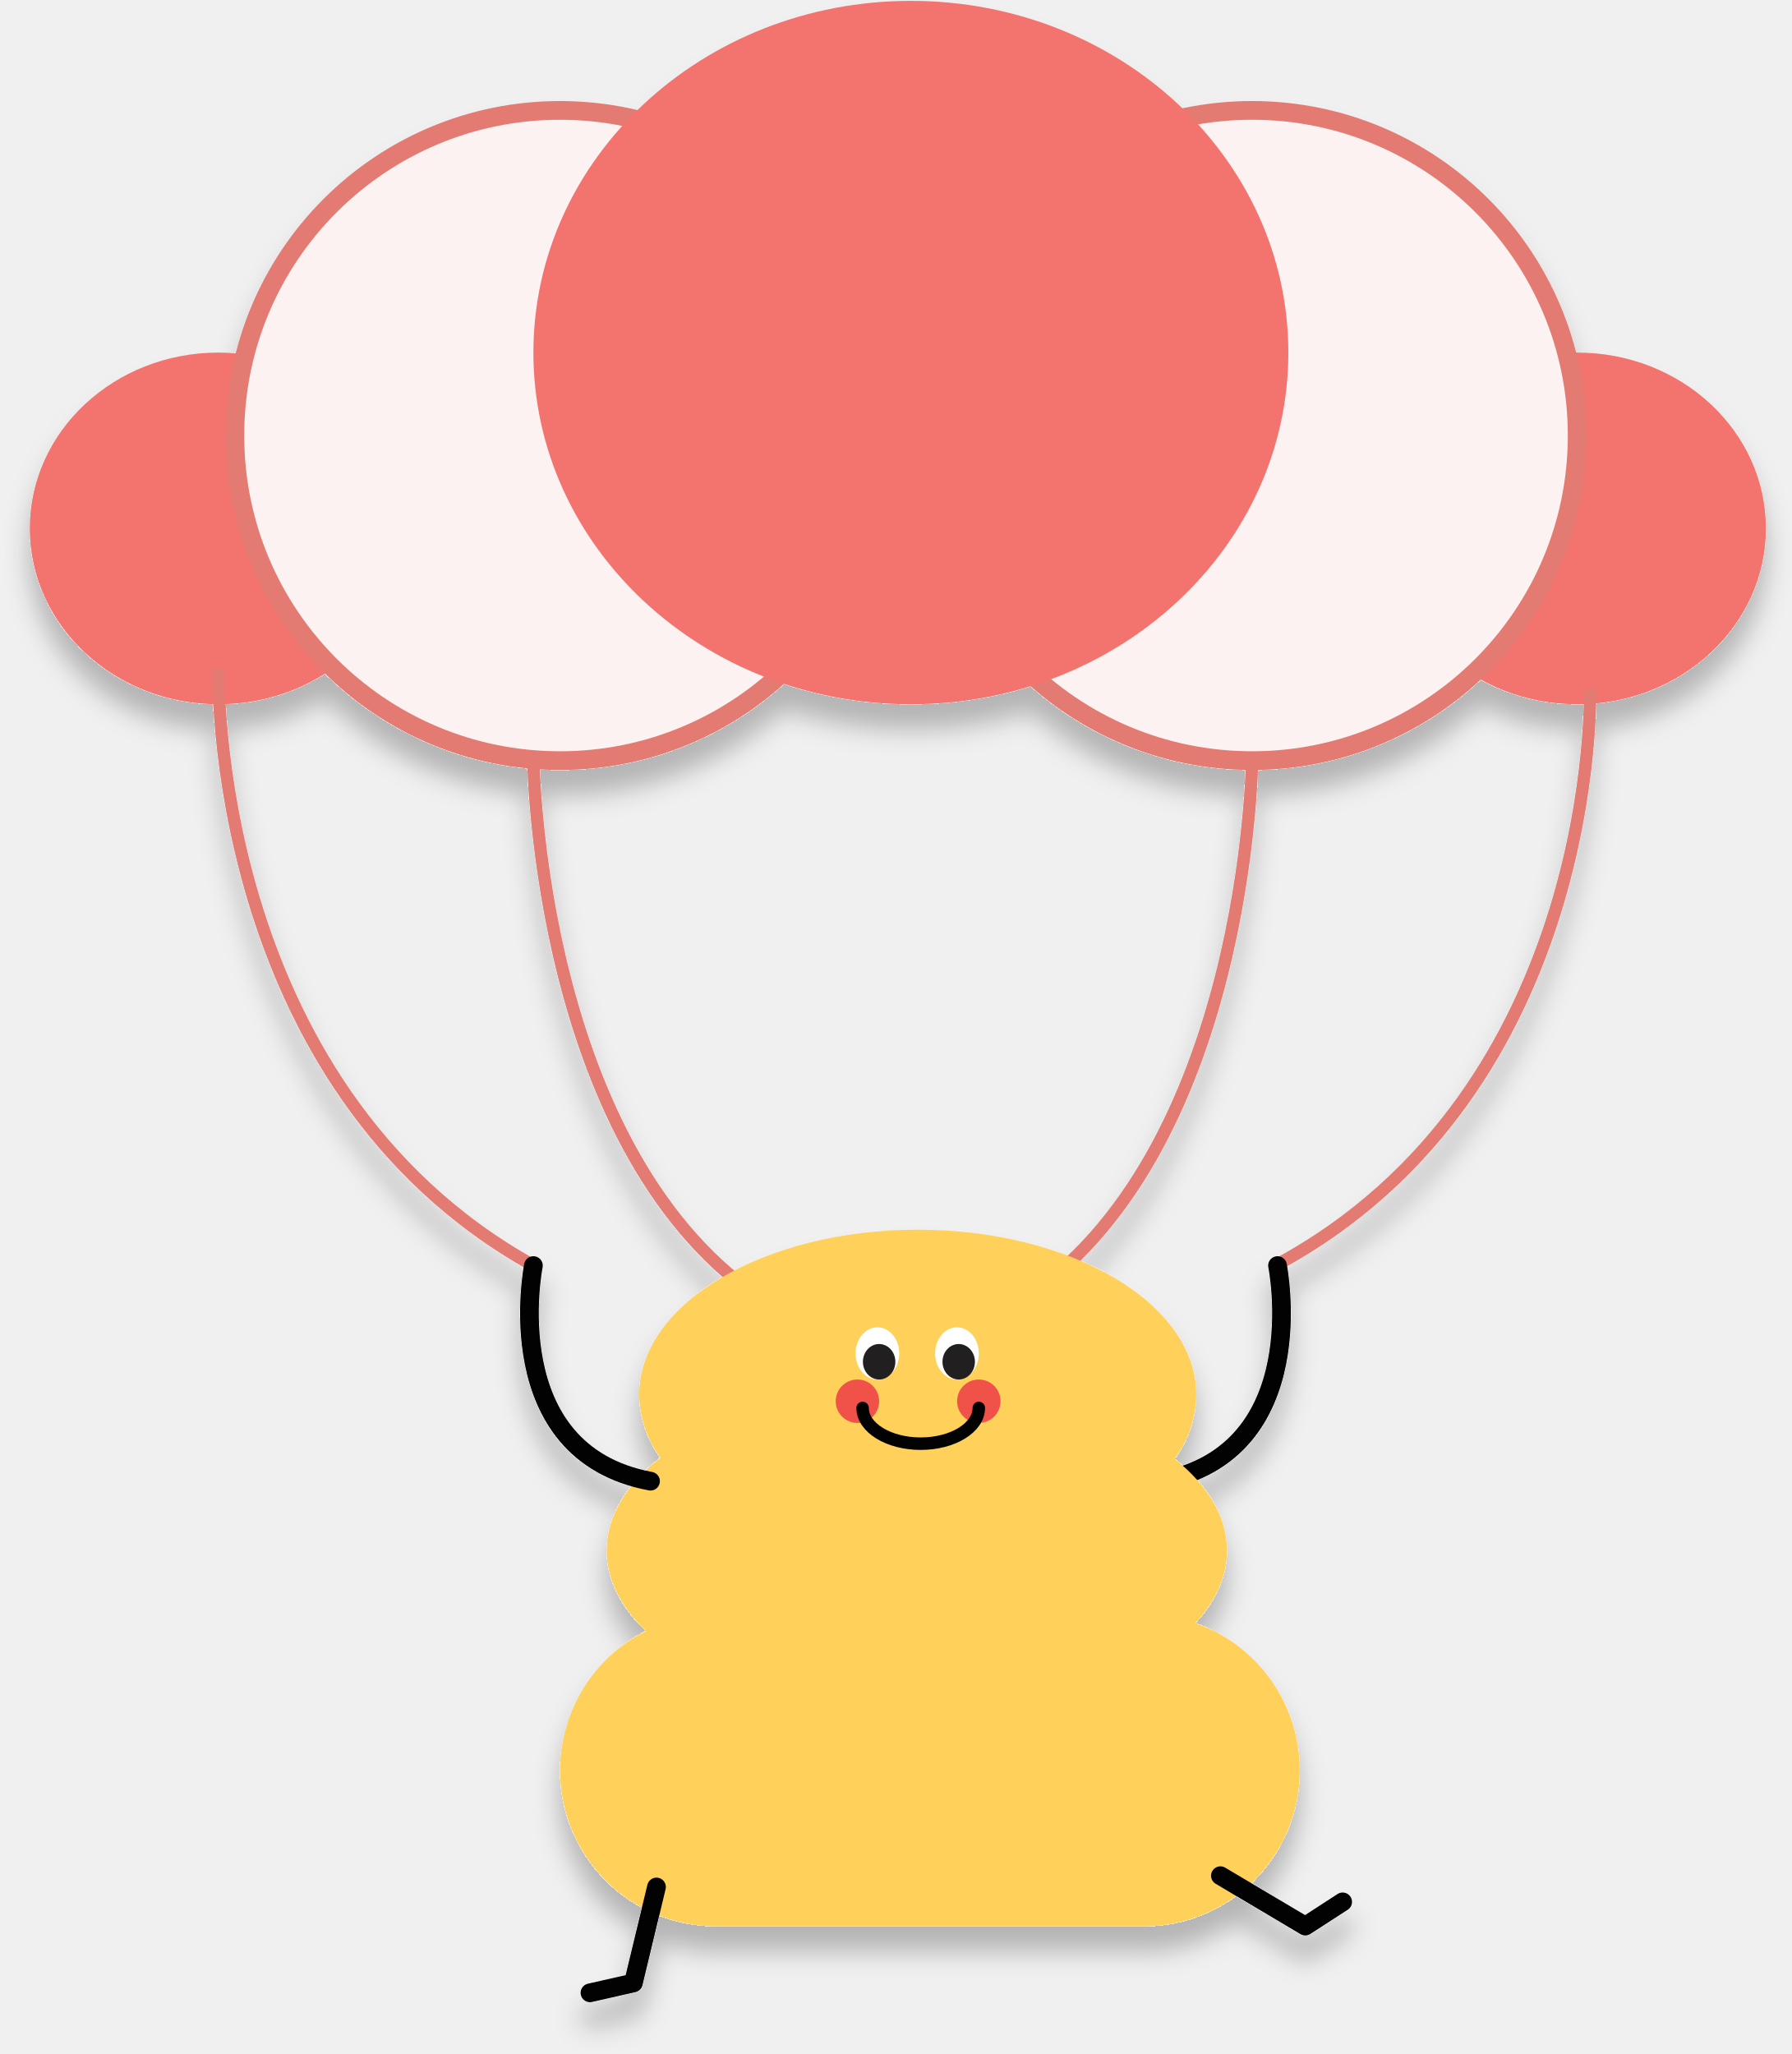
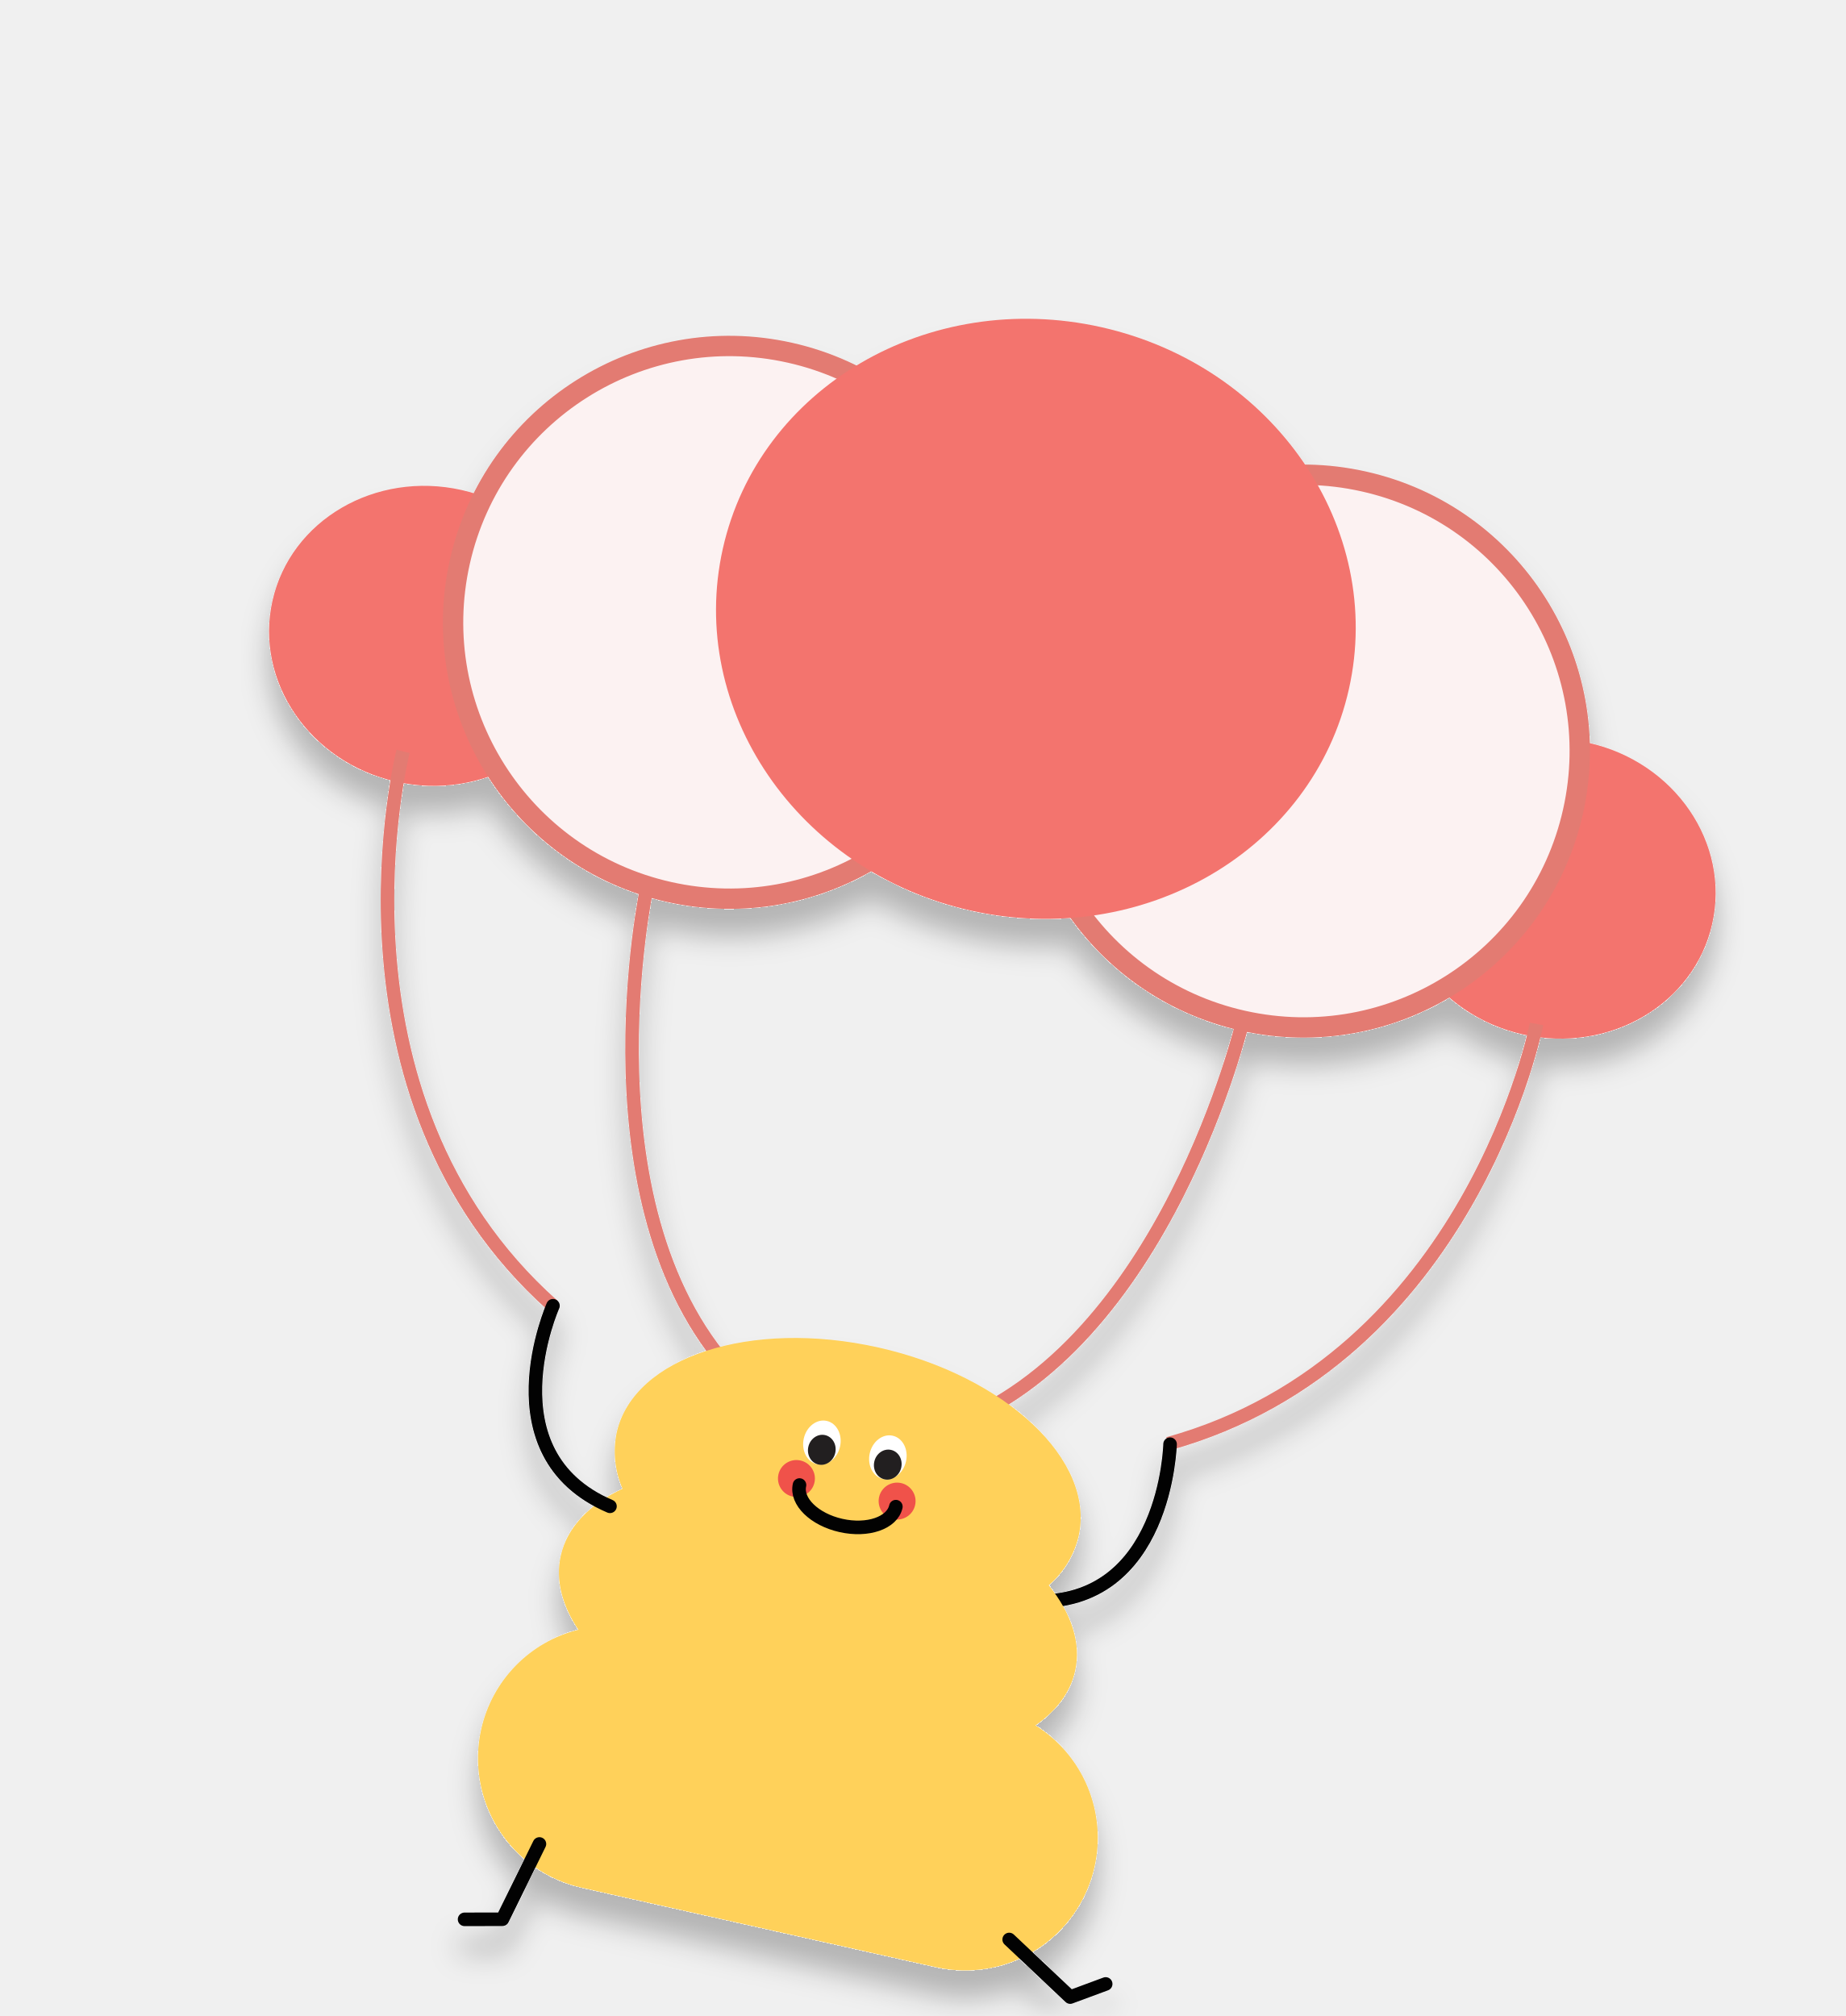
- <svg xmlns="http://www.w3.org/2000/svg" width="287" height="329" viewBox="0 0 287 329" fill="none">
-   <g filter="url(#filter0_d_688_33)">
-     <path d="M34.997 112.809C51.692 112.809 65.226 100.198 65.226 84.642C65.226 69.085 51.692 56.474 34.997 56.474C18.302 56.474 4.768 69.085 4.768 84.642C4.768 100.198 18.302 112.809 34.997 112.809Z" fill="#F3746E" />
-     <path d="M252.614 112.809C269.309 112.809 282.843 100.198 282.843 84.642C282.843 69.085 269.309 56.474 252.614 56.474C235.919 56.474 222.385 69.085 222.385 84.642C222.385 100.198 235.919 112.809 252.614 112.809Z" fill="#F3746E" />
-     <path d="M89.693 121.836C118.454 121.836 141.769 98.52 141.769 69.76C141.769 40.999 118.454 17.684 89.693 17.684C60.932 17.684 37.617 40.999 37.617 69.76C37.617 98.52 60.932 121.836 89.693 121.836Z" fill="#FCF2F2" stroke="#E37B72" stroke-width="3" stroke-miterlimit="10" />
-     <path d="M200.538 121.836C229.299 121.836 252.614 98.52 252.614 69.76C252.614 40.999 229.299 17.684 200.538 17.684C171.777 17.684 148.462 40.999 148.462 69.76C148.462 98.52 171.777 121.836 200.538 121.836Z" fill="#FCF2F2" stroke="#E37B72" stroke-width="3" stroke-miterlimit="10" />
-     <path d="M145.892 112.809C179.282 112.809 206.35 87.587 206.35 56.474C206.35 25.361 179.282 0.139 145.892 0.139C112.502 0.139 85.434 25.361 85.434 56.474C85.434 87.587 112.502 112.809 145.892 112.809Z" fill="#F3746E" />
-     <path d="M34.997 106.954C34.997 106.954 33.186 173.69 85.434 202.716" stroke="#E37B72" stroke-width="2" stroke-miterlimit="10" />
-     <path d="M254.676 110.318C254.676 110.318 256.487 174.742 204.239 202.724" stroke="#E37B72" stroke-width="2" stroke-miterlimit="10" />
-     <path d="M85.434 121.829C85.434 121.829 86.15 185.215 122.95 208.701" stroke="#E37B72" stroke-width="2" stroke-miterlimit="10" />
-     <path d="M200.538 121.828C200.538 121.828 199.858 185.214 163.022 208.701" stroke="#E37B72" stroke-width="2" stroke-miterlimit="10" />
-     <path d="M204.619 202.716C204.619 202.716 210.61 232.645 185.864 237.248" stroke="#020202" stroke-width="3" stroke-linecap="round" stroke-linejoin="round" />
-     <path d="M191.462 259.982C194.69 256.475 196.515 252.53 196.515 248.364C196.515 242.924 193.423 237.87 188.133 233.669C190.34 230.694 191.552 227.1 191.598 223.397C191.598 208.801 171.626 196.968 146.995 196.968C122.363 196.968 102.385 208.801 102.385 223.397C102.438 227.033 103.621 230.563 105.771 233.497C100.337 237.727 97.181 242.845 97.181 248.364C97.181 253.039 99.464 257.427 103.466 261.249C99.33 263.328 95.853 266.515 93.424 270.455C90.995 274.395 89.708 278.933 89.707 283.561C89.707 290.187 92.34 296.541 97.025 301.226C101.71 305.911 108.064 308.543 114.69 308.543H183.187C189.812 308.543 196.167 305.911 200.852 301.226C205.537 296.541 208.169 290.187 208.169 283.561C208.169 278.385 206.562 273.336 203.569 269.112C200.576 264.888 196.346 261.698 191.462 259.982Z" fill="#FFD15A" />
-     <path d="M85.434 202.716C85.434 202.716 79.45 232.645 104.189 237.248" stroke="#020202" stroke-width="3" stroke-linecap="round" stroke-linejoin="round" />
-     <path d="M105.148 302.251L101.447 317.627L94.496 319.202" stroke="#020202" stroke-width="3" stroke-linecap="round" stroke-linejoin="round" />
-     <path d="M195.47 300.44L209.064 308.515L215.048 304.635" stroke="#020202" stroke-width="3" stroke-linecap="round" stroke-linejoin="round" />
-     <path d="M140.531 220.963C142.464 220.963 144.031 219.091 144.031 216.782C144.031 214.474 142.464 212.602 140.531 212.602C138.597 212.602 137.03 214.474 137.03 216.782C137.03 219.091 138.597 220.963 140.531 220.963Z" fill="white" />
-     <path d="M140.81 220.963C142.245 220.963 143.408 219.69 143.408 218.121C143.408 216.551 142.245 215.279 140.81 215.279C139.375 215.279 138.211 216.551 138.211 218.121C138.211 219.69 139.375 220.963 140.81 220.963Z" fill="#221F20" />
-     <path d="M153.272 220.963C155.205 220.963 156.772 219.091 156.772 216.782C156.772 214.474 155.205 212.602 153.272 212.602C151.339 212.602 149.772 214.474 149.772 216.782C149.772 219.091 151.339 220.963 153.272 220.963Z" fill="white" />
-     <path d="M153.552 220.963C154.987 220.963 156.15 219.69 156.15 218.121C156.15 216.551 154.987 215.279 153.552 215.279C152.116 215.279 150.953 216.551 150.953 218.121C150.953 219.69 152.116 220.963 153.552 220.963Z" fill="#221F20" />
-     <path d="M137.331 227.92C139.253 227.92 140.81 226.363 140.81 224.442C140.81 222.52 139.253 220.963 137.331 220.963C135.41 220.963 133.852 222.52 133.852 224.442C133.852 226.363 135.41 227.92 137.331 227.92Z" fill="#F0524A" />
-     <path d="M156.773 227.92C158.694 227.92 160.252 226.363 160.252 224.442C160.252 222.52 158.694 220.963 156.773 220.963C154.851 220.963 153.294 222.52 153.294 224.442C153.294 226.363 154.851 227.92 156.773 227.92Z" fill="#F0524A" />
-     <path d="M156.773 225.516C156.773 228.672 152.621 231.242 147.467 231.242C142.313 231.242 138.161 228.679 138.161 225.516" stroke="#020202" stroke-width="2" stroke-linecap="round" stroke-linejoin="round" />
+ <svg xmlns="http://www.w3.org/2000/svg" width="249" height="272" viewBox="0 0 272 249" fill="none">
+   <g filter="url(#filter0_d_531_133)">
+     <path d="M58.397 91.146C71.136 94.004 83.622 86.698 86.285 74.828C88.948 62.958 80.78 51.019 68.041 48.161C55.302 45.303 42.816 52.609 40.153 64.479C37.49 76.349 45.658 88.288 58.397 91.146Z" fill="#F3746E" />
+     <path d="M224.448 128.399C237.187 131.257 249.672 123.951 252.335 112.081C254.999 100.211 246.83 88.271 234.091 85.413C221.352 82.555 208.867 89.861 206.204 101.731C203.541 113.602 211.709 125.541 224.448 128.399Z" fill="#F3746E" />
+     <path d="M98.587 107.397C120.533 112.32 142.315 98.521 147.238 76.576C152.161 54.63 138.362 32.849 116.417 27.925C94.471 23.002 72.689 36.801 67.766 58.746C62.843 80.692 76.642 102.474 98.587 107.397Z" fill="#FCF2F2" stroke="#E37B72" stroke-width="3" stroke-miterlimit="10" />
+     <path d="M183.166 126.372C205.112 131.295 226.893 117.496 231.817 95.551C236.74 73.605 222.941 51.824 200.995 46.9C179.05 41.977 157.268 55.776 152.345 77.721C147.421 99.667 161.22 121.449 183.166 126.372Z" fill="#FCF2F2" stroke="#E37B72" stroke-width="3" stroke-miterlimit="10" />
+     <path d="M143.014 110.13C168.492 115.846 193.464 101.234 198.79 77.494C204.116 53.753 187.78 29.874 162.302 24.158C136.824 18.442 111.852 33.054 106.526 56.795C101.2 80.535 117.537 104.414 143.014 110.13Z" fill="#F3746E" />
+     <path d="M59.4 86.678C59.4 86.678 46.594 137.291 81.492 168.383" stroke="#E37B72" stroke-width="2" stroke-miterlimit="10" />
+     <path d="M226.447 126.851C226.447 126.851 216.801 176.319 172.144 188.726" stroke="#E37B72" stroke-width="2" stroke-miterlimit="10" />
+     <path d="M95.339 106.663C95.339 106.663 85.034 155.151 109.094 179.371" stroke="#E37B72" stroke-width="2" stroke-miterlimit="10" />
+     <path d="M183.168 126.367C183.168 126.367 171.798 174.616 139.67 186.231" stroke="#E37B72" stroke-width="2" stroke-miterlimit="10" />
+     <path d="M172.434 188.786C172.434 188.786 171.883 212.648 152.213 211.924" stroke="#020202" stroke-width="2" stroke-linecap="round" stroke-linejoin="round" />
+     <path d="M152.593 230.229C155.657 228.105 157.725 225.408 158.438 222.229C159.369 218.078 157.875 213.693 154.558 209.581C156.751 207.689 158.291 205.154 158.96 202.336C161.458 191.199 148.245 178.752 129.45 174.535C110.655 170.319 93.385 175.927 90.887 187.064C90.305 189.848 90.604 192.744 91.741 195.351C86.872 197.649 83.587 201.014 82.642 205.225C81.842 208.791 82.833 212.531 85.232 216.132C81.72 217.01 78.522 218.847 75.994 221.438C73.466 224.028 71.707 227.27 70.915 230.802V230.802C69.78 235.858 70.701 241.157 73.474 245.534C76.247 249.911 80.645 253.007 85.7 254.141L137.966 265.867C143.022 267.001 148.321 266.08 152.698 263.307C157.075 260.534 160.171 256.136 161.305 251.081C162.191 247.131 161.829 243.003 160.269 239.268C158.708 235.533 156.026 232.374 152.593 230.229V230.229Z" fill="#FFD15A" />
+     <path d="M81.492 168.383C81.492 168.383 71.803 190.195 89.891 197.942" stroke="#020202" stroke-width="2" stroke-linecap="round" stroke-linejoin="round" />
+     <path d="M79.496 247.707L74.04 258.805L68.466 258.817" stroke="#020202" stroke-width="2" stroke-linecap="round" stroke-linejoin="round" />
+     <path d="M148.725 261.786L157.715 270.274L162.946 268.339" stroke="#020202" stroke-width="2" stroke-linecap="round" stroke-linejoin="round" />
+     <path d="M120.41 191.737C121.885 192.068 123.401 190.908 123.796 189.146C124.191 187.385 123.316 185.688 121.841 185.357C120.366 185.026 118.85 186.186 118.454 187.948C118.059 189.71 118.934 191.406 120.41 191.737Z" fill="white" />
+     <path d="M120.623 191.785C121.718 192.031 122.823 191.259 123.092 190.062C123.36 188.864 122.691 187.694 121.595 187.448C120.5 187.203 119.395 187.974 119.126 189.172C118.858 190.37 119.528 191.54 120.623 191.785Z" fill="#221F20" />
+     <path d="M130.132 193.919C131.607 194.25 133.123 193.09 133.518 191.328C133.914 189.566 133.038 187.87 131.563 187.539C130.088 187.208 128.572 188.368 128.176 190.13C127.781 191.891 128.657 193.588 130.132 193.919Z" fill="white" />
+     <path d="M130.345 193.966C131.44 194.212 132.545 193.44 132.814 192.243C133.083 191.045 132.413 189.875 131.318 189.63C130.223 189.384 129.117 190.156 128.848 191.353C128.58 192.551 129.25 193.721 130.345 193.966Z" fill="#221F20" />
+     <path d="M116.776 196.498C118.243 196.827 119.698 195.906 120.027 194.439C120.355 192.973 119.434 191.518 117.968 191.189C116.501 190.861 115.046 191.782 114.717 193.248C114.389 194.714 115.31 196.17 116.776 196.498Z" fill="#F0524A" />
+     <path d="M131.611 199.827C133.077 200.156 134.533 199.234 134.861 197.768C135.19 196.302 134.269 194.847 132.802 194.518C131.336 194.189 129.881 195.111 129.552 196.577C129.224 198.043 130.145 199.498 131.611 199.827Z" fill="#F0524A" />
+     <path d="M132.023 197.992C131.483 200.4 127.875 201.65 123.942 200.768C120.009 199.886 117.28 197.22 117.822 194.806" stroke="#020202" stroke-width="2" stroke-linecap="round" stroke-linejoin="round" />
  </g>
  <defs>
-     <filter id="filter0_d_688_33" x="0.768" y="0.139" width="286.075" height="328.563" filterUnits="userSpaceOnUse" color-interpolation-filters="sRGB">
+     <filter id="filter0_d_531_133" x="35.65" y="22.92" width="221.189" height="256.355" filterUnits="userSpaceOnUse" color-interpolation-filters="sRGB">
      <feFlood flood-opacity="0" result="BackgroundImageFix" />
      <feColorMatrix in="SourceAlpha" type="matrix" values="0 0 0 0 0 0 0 0 0 0 0 0 0 0 0 0 0 0 127 0" result="hardAlpha" />
      <feOffset dy="4" />
      <feGaussianBlur stdDeviation="2" />
      <feComposite in2="hardAlpha" operator="out" />
      <feColorMatrix type="matrix" values="0 0 0 0 0 0 0 0 0 0 0 0 0 0 0 0 0 0 0.25 0" />
-       <feBlend mode="normal" in2="BackgroundImageFix" result="effect1_dropShadow_688_33" />
-       <feBlend mode="normal" in="SourceGraphic" in2="effect1_dropShadow_688_33" result="shape" />
+       <feBlend mode="normal" in2="BackgroundImageFix" result="effect1_dropShadow_531_133" />
+       <feBlend mode="normal" in="SourceGraphic" in2="effect1_dropShadow_531_133" result="shape" />
    </filter>
  </defs>
</svg>
